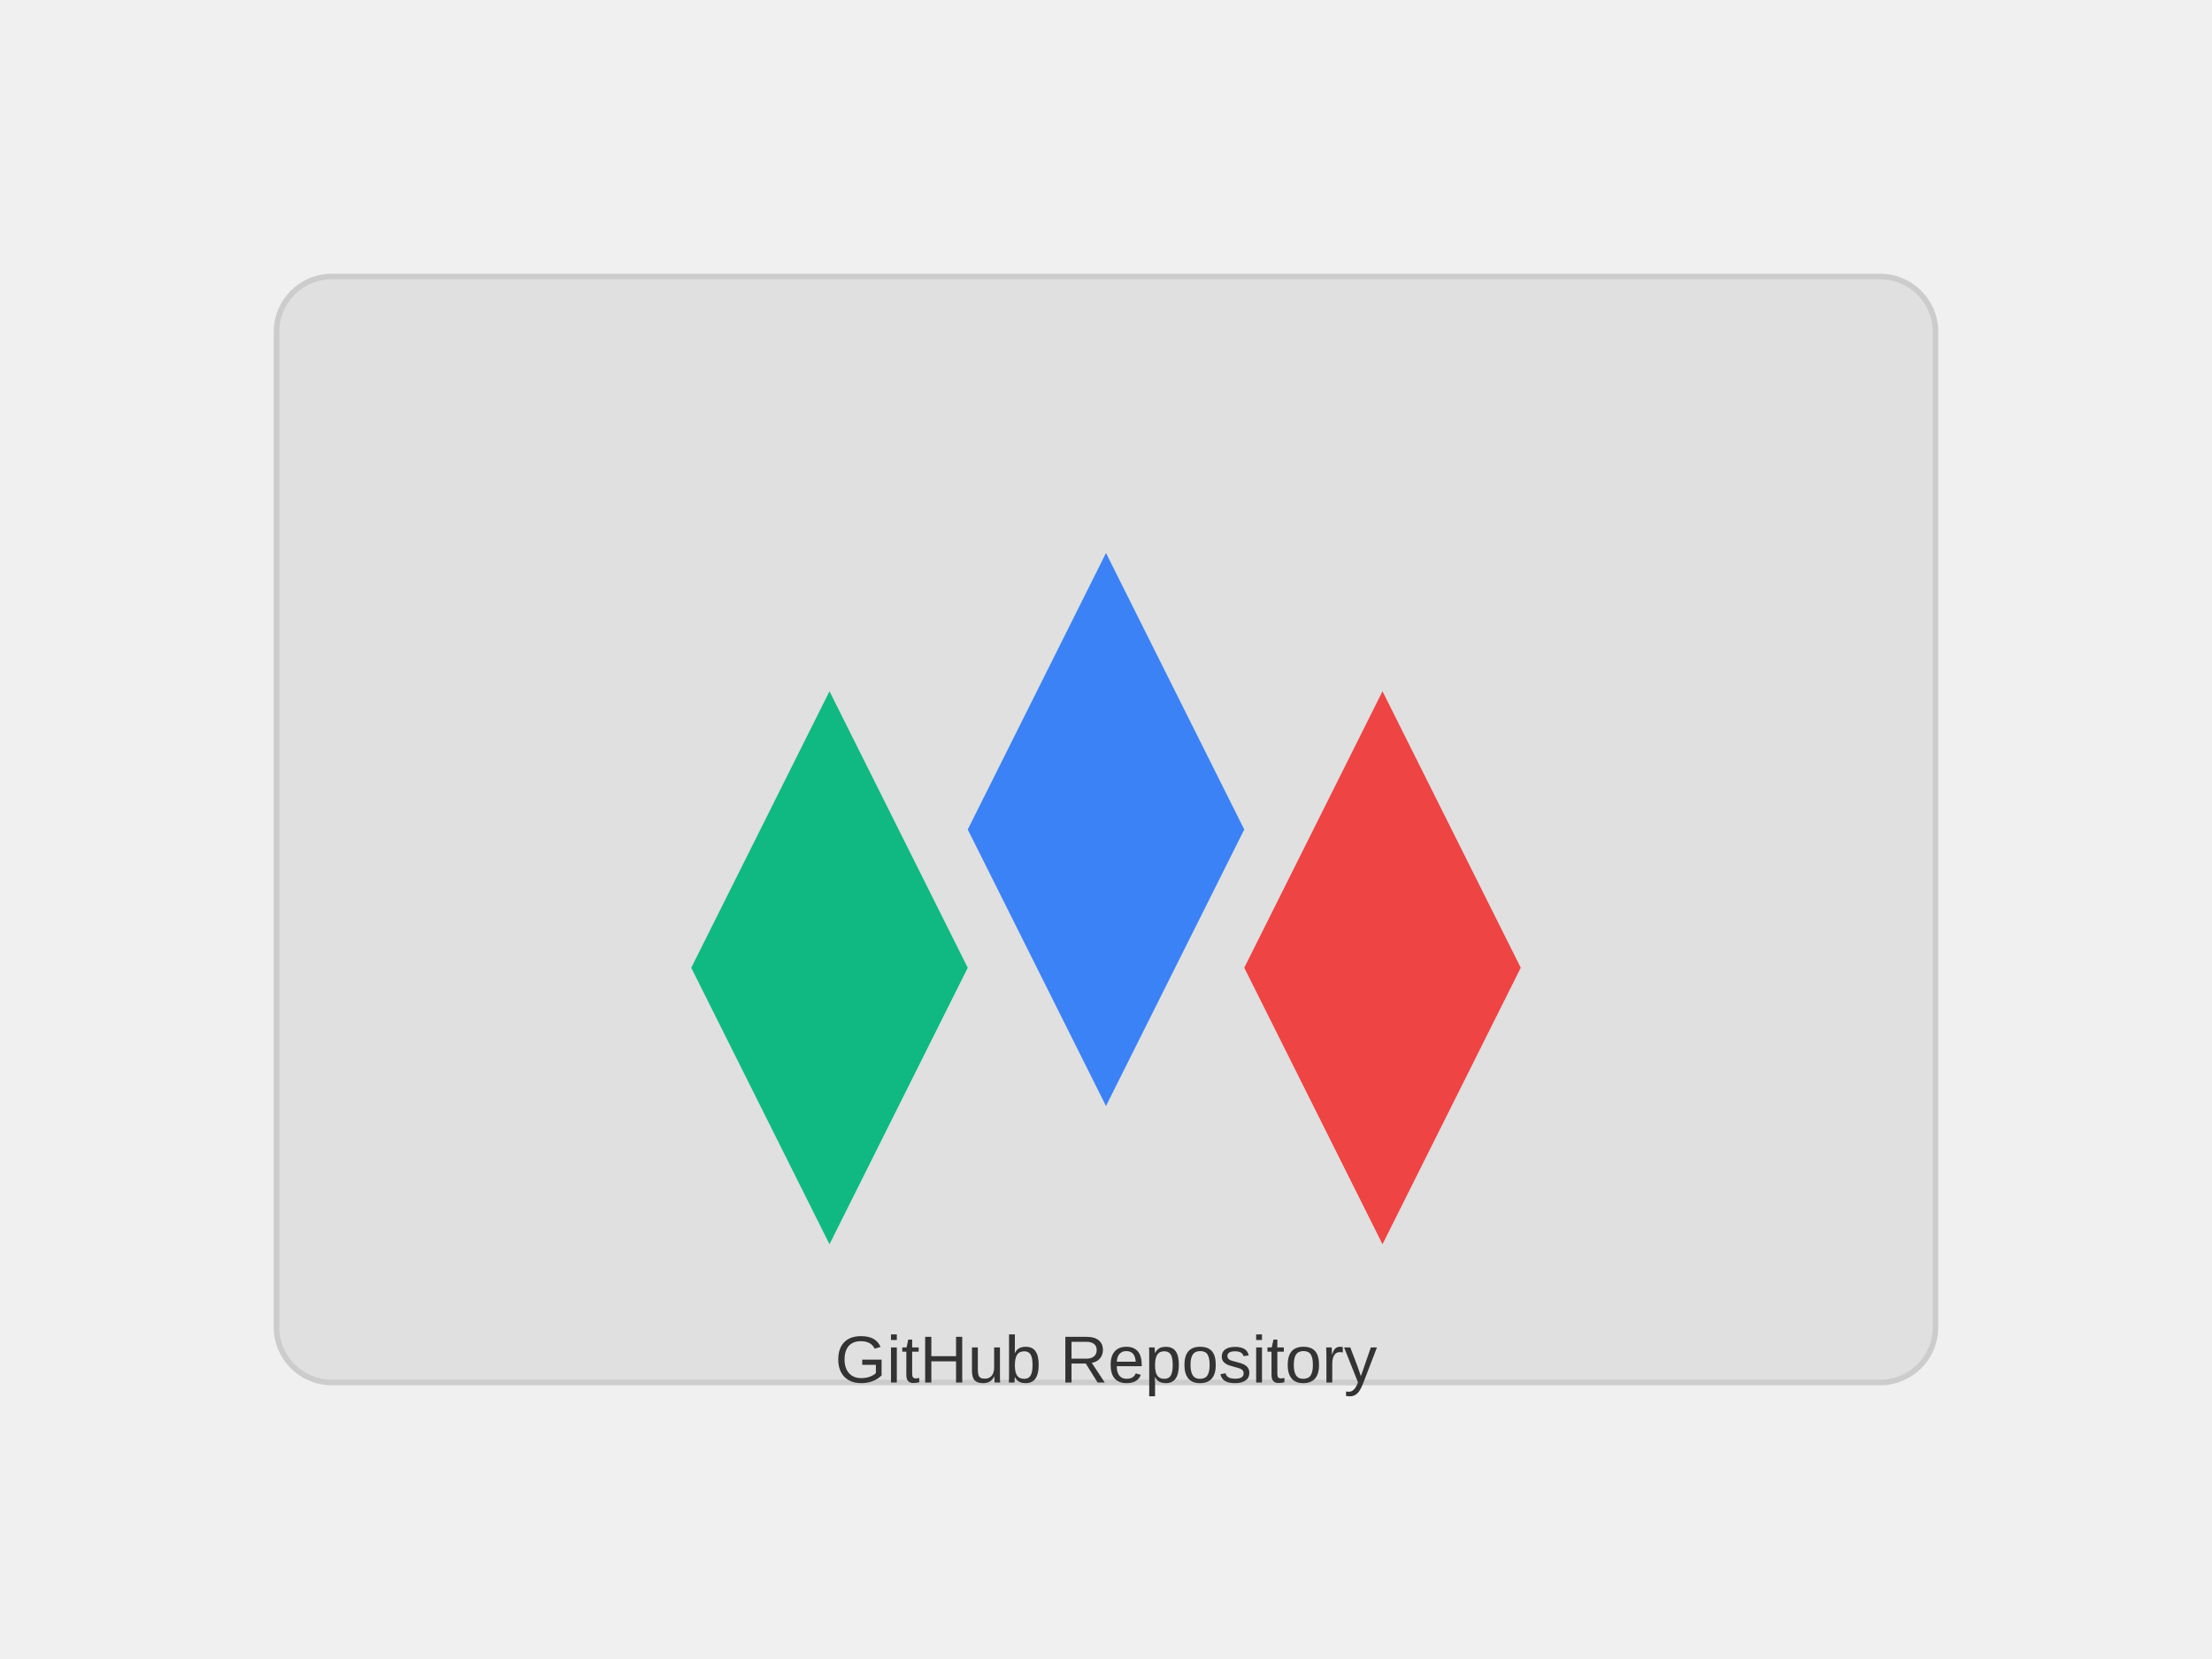
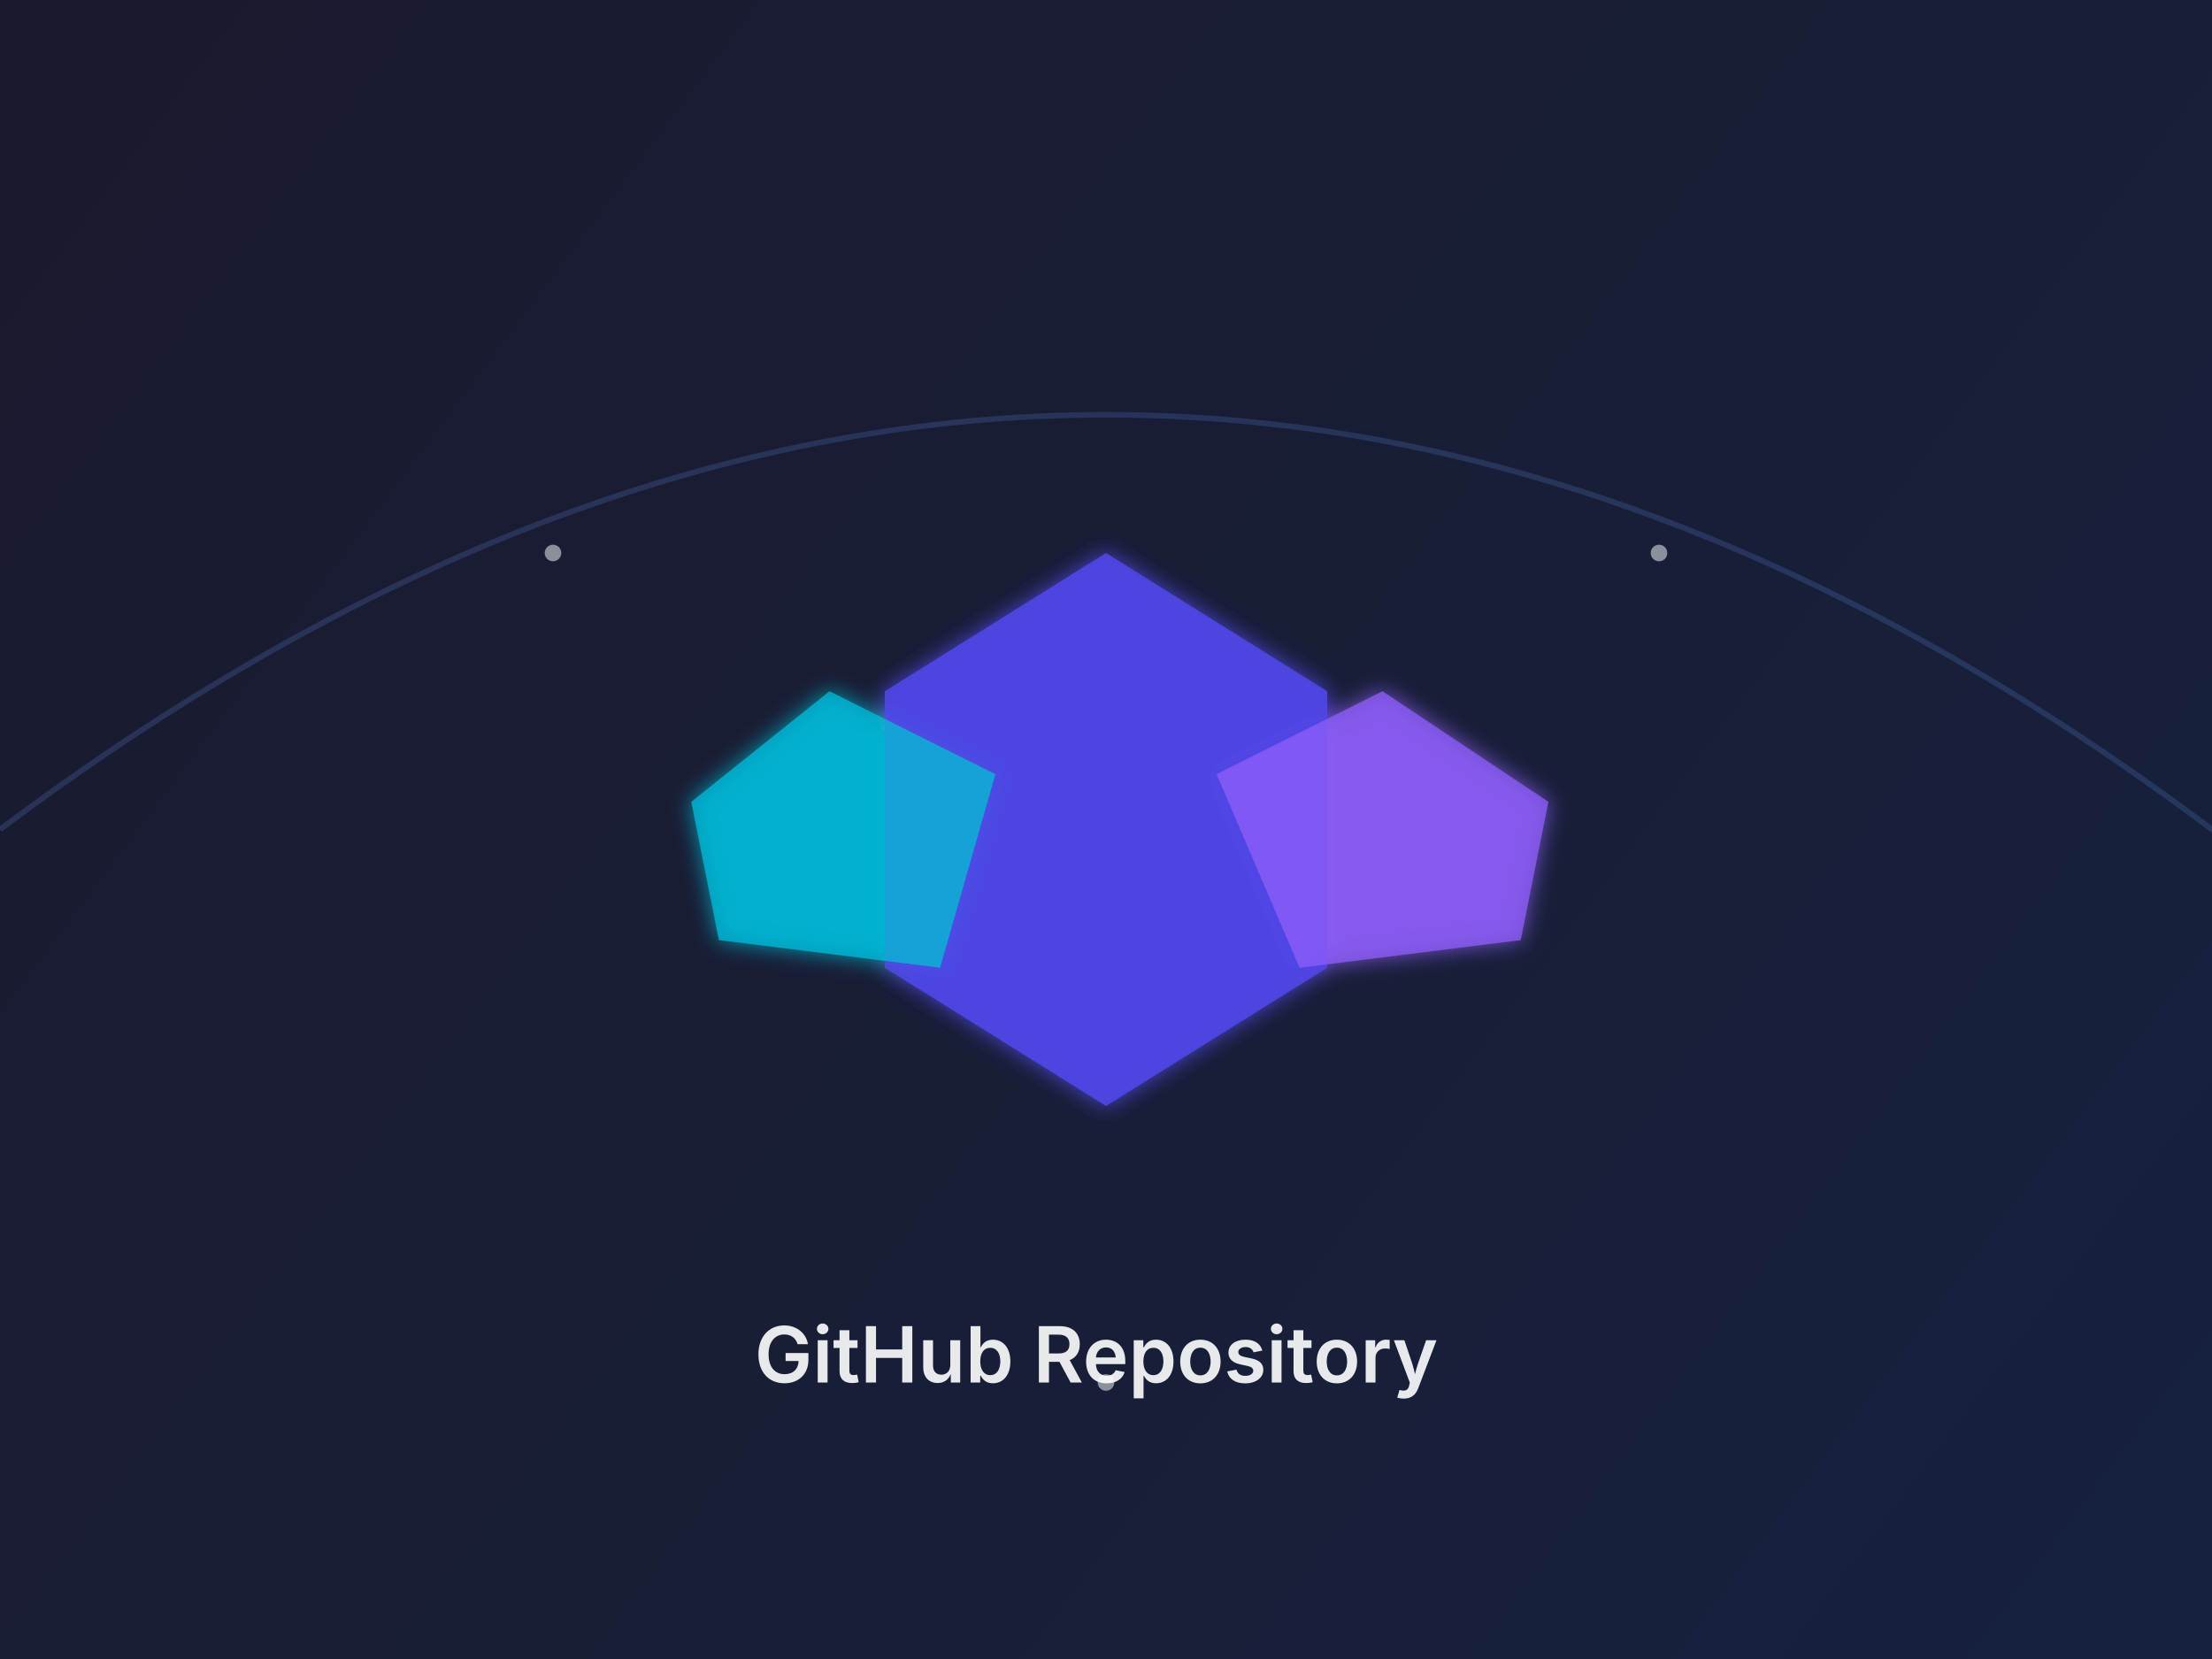
<svg xmlns="http://www.w3.org/2000/svg" width="800" height="600" viewBox="0 0 800 600" fill="none">
-   <rect width="800" height="600" fill="#f0f0f0" />
-   <rect x="100" y="100" width="600" height="400" rx="20" fill="#e0e0e0" stroke="#cccccc" stroke-width="2" />
-   <path d="M400 200 L450 300 L400 400 L350 300 Z" fill="#3b82f6" />
-   <path d="M300 250 L350 350 L300 450 L250 350 Z" fill="#10b981" />
-   <path d="M500 250 L550 350 L500 450 L450 350 Z" fill="#ef4444" />
-   <text x="400" y="500" font-family="Arial" font-size="24" text-anchor="middle" fill="#333333">GitHub Repository</text>
+   <defs>
+     <linearGradient id="backgroundGrad" x1="0" y1="0" x2="800" y2="600" gradientUnits="userSpaceOnUse">
+       <stop offset="0%" style="stop-color:#1a1a2e" />
+       <stop offset="100%" style="stop-color:#16213e" />
+     </linearGradient>
+     <filter id="glow" x="-50%" y="-50%" width="200%" height="200%">
+       <feGaussianBlur stdDeviation="4" result="coloredBlur" />
+       <feMerge>
+         <feMergeNode in="coloredBlur" />
+         <feMergeNode in="SourceGraphic" />
+       </feMerge>
+     </filter>
+   </defs>
+   <rect width="800" height="600" fill="url(#backgroundGrad)" />
+   <path d="M0 300 Q 400 0 800 300 T 800 300" stroke="rgba(100, 149, 237, 0.2)" stroke-width="2" fill="none">
+     <animate attributeName="d" dur="10s" repeatCount="indefinite" values="M0 300 Q 400 250 800 300 T 800 300;               M0 300 Q 400 350 800 300 T 800 300;               M0 300 Q 400 250 800 300 T 800 300" />
+   </path>
+   <g filter="url(#glow)">
+     <path d="M400 200 L480 250 L480 350 L400 400 L320 350 L320 250 Z" fill="#4f46e5" opacity="0.9">
+       <animate attributeName="opacity" values="0.7;0.9;0.7" dur="3s" repeatCount="indefinite" />
+     </path>
+     <path d="M300 250 L360 280 L340 350 L260 340 L250 290 Z" fill="#06b6d4" opacity="0.8">
+       <animate attributeName="opacity" values="0.6;0.8;0.6" dur="4s" repeatCount="indefinite" />
+     </path>
+     <path d="M500 250 L560 290 L550 340 L470 350 L440 280 Z" fill="#8b5cf6" opacity="0.8">
+       <animate attributeName="opacity" values="0.6;0.8;0.6" dur="4s" repeatCount="indefinite" begin="1s" />
+     </path>
+   </g>
+   <circle cx="200" cy="200" r="3" fill="#fff" opacity="0.5">
+     <animate attributeName="opacity" values="0.3;0.7;0.3" dur="2s" repeatCount="indefinite" />
+   </circle>
+   <circle cx="600" cy="200" r="3" fill="#fff" opacity="0.5">
+     <animate attributeName="opacity" values="0.3;0.7;0.3" dur="2s" repeatCount="indefinite" begin="1s" />
+   </circle>
+   <circle cx="400" cy="500" r="3" fill="#fff" opacity="0.5">
+     <animate attributeName="opacity" values="0.3;0.7;0.3" dur="2s" repeatCount="indefinite" begin="0.5s" />
+   </circle>
+   <text x="400" y="500" font-family="system-ui, -apple-system, sans-serif" font-size="28" font-weight="600" text-anchor="middle" fill="#fff" opacity="0.9">
+     GitHub Repository
+     <animate attributeName="opacity" values="0.8;1;0.8" dur="3s" repeatCount="indefinite" />
+   </text>
</svg>
